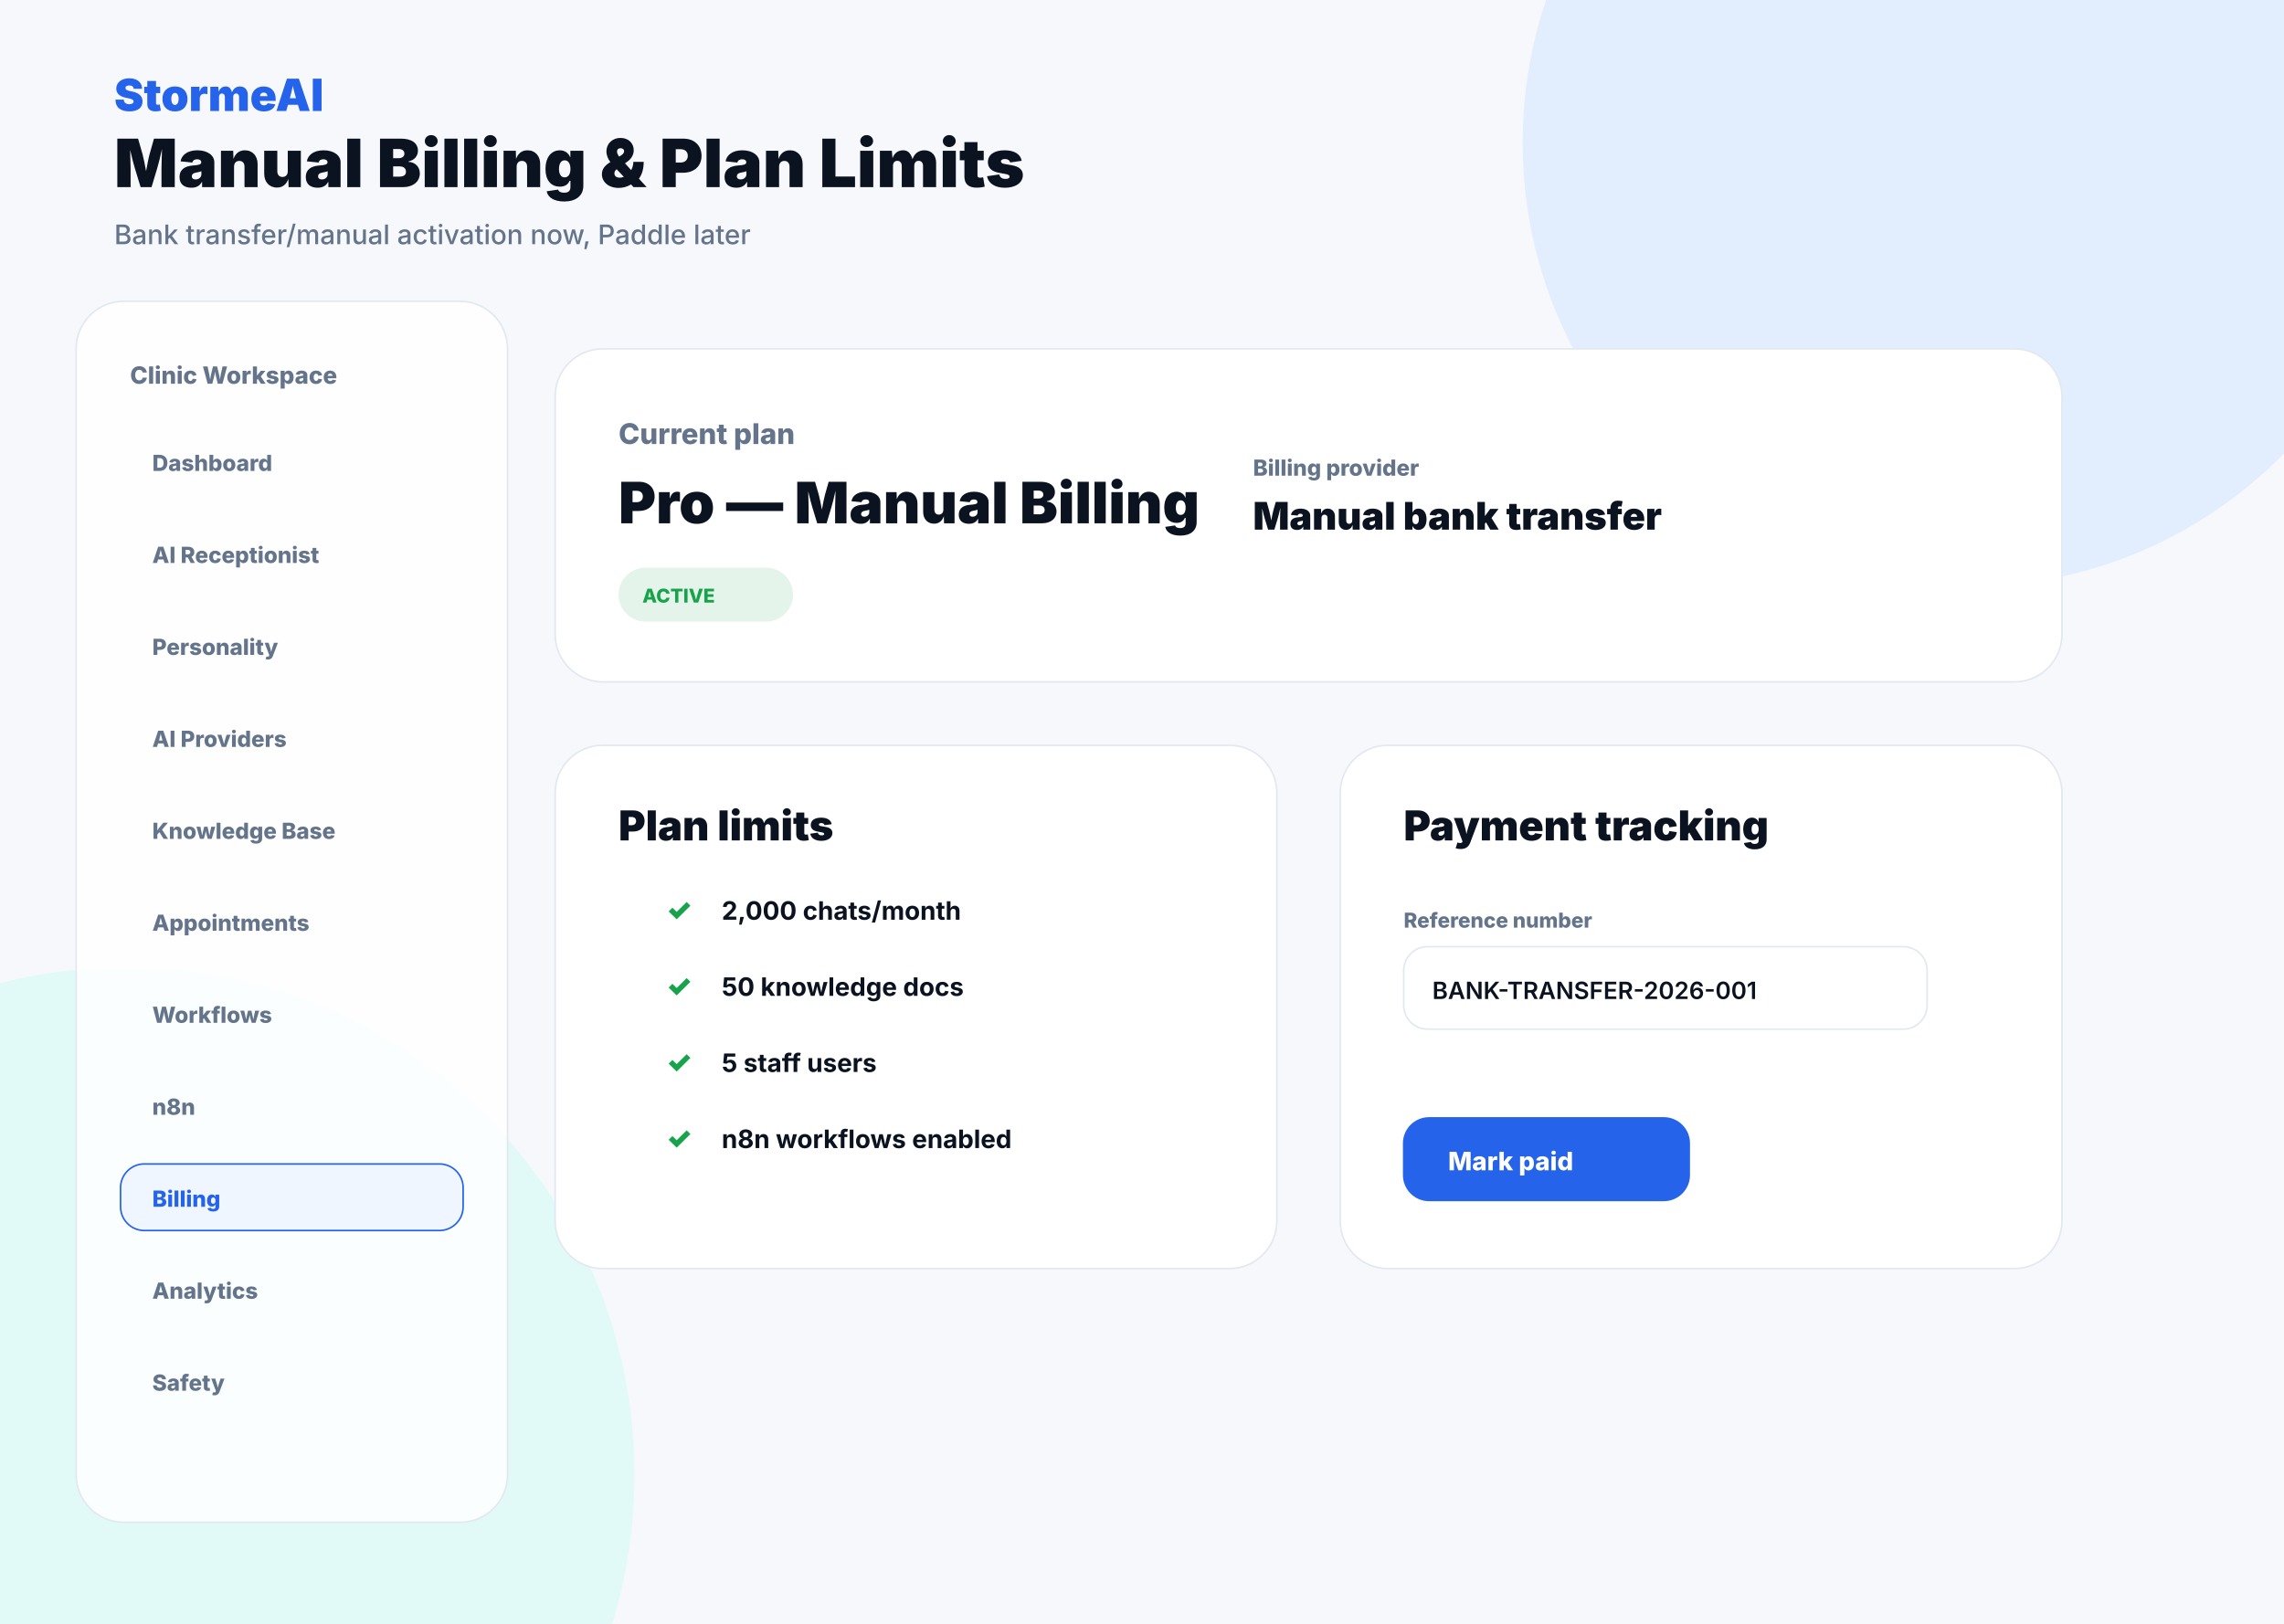
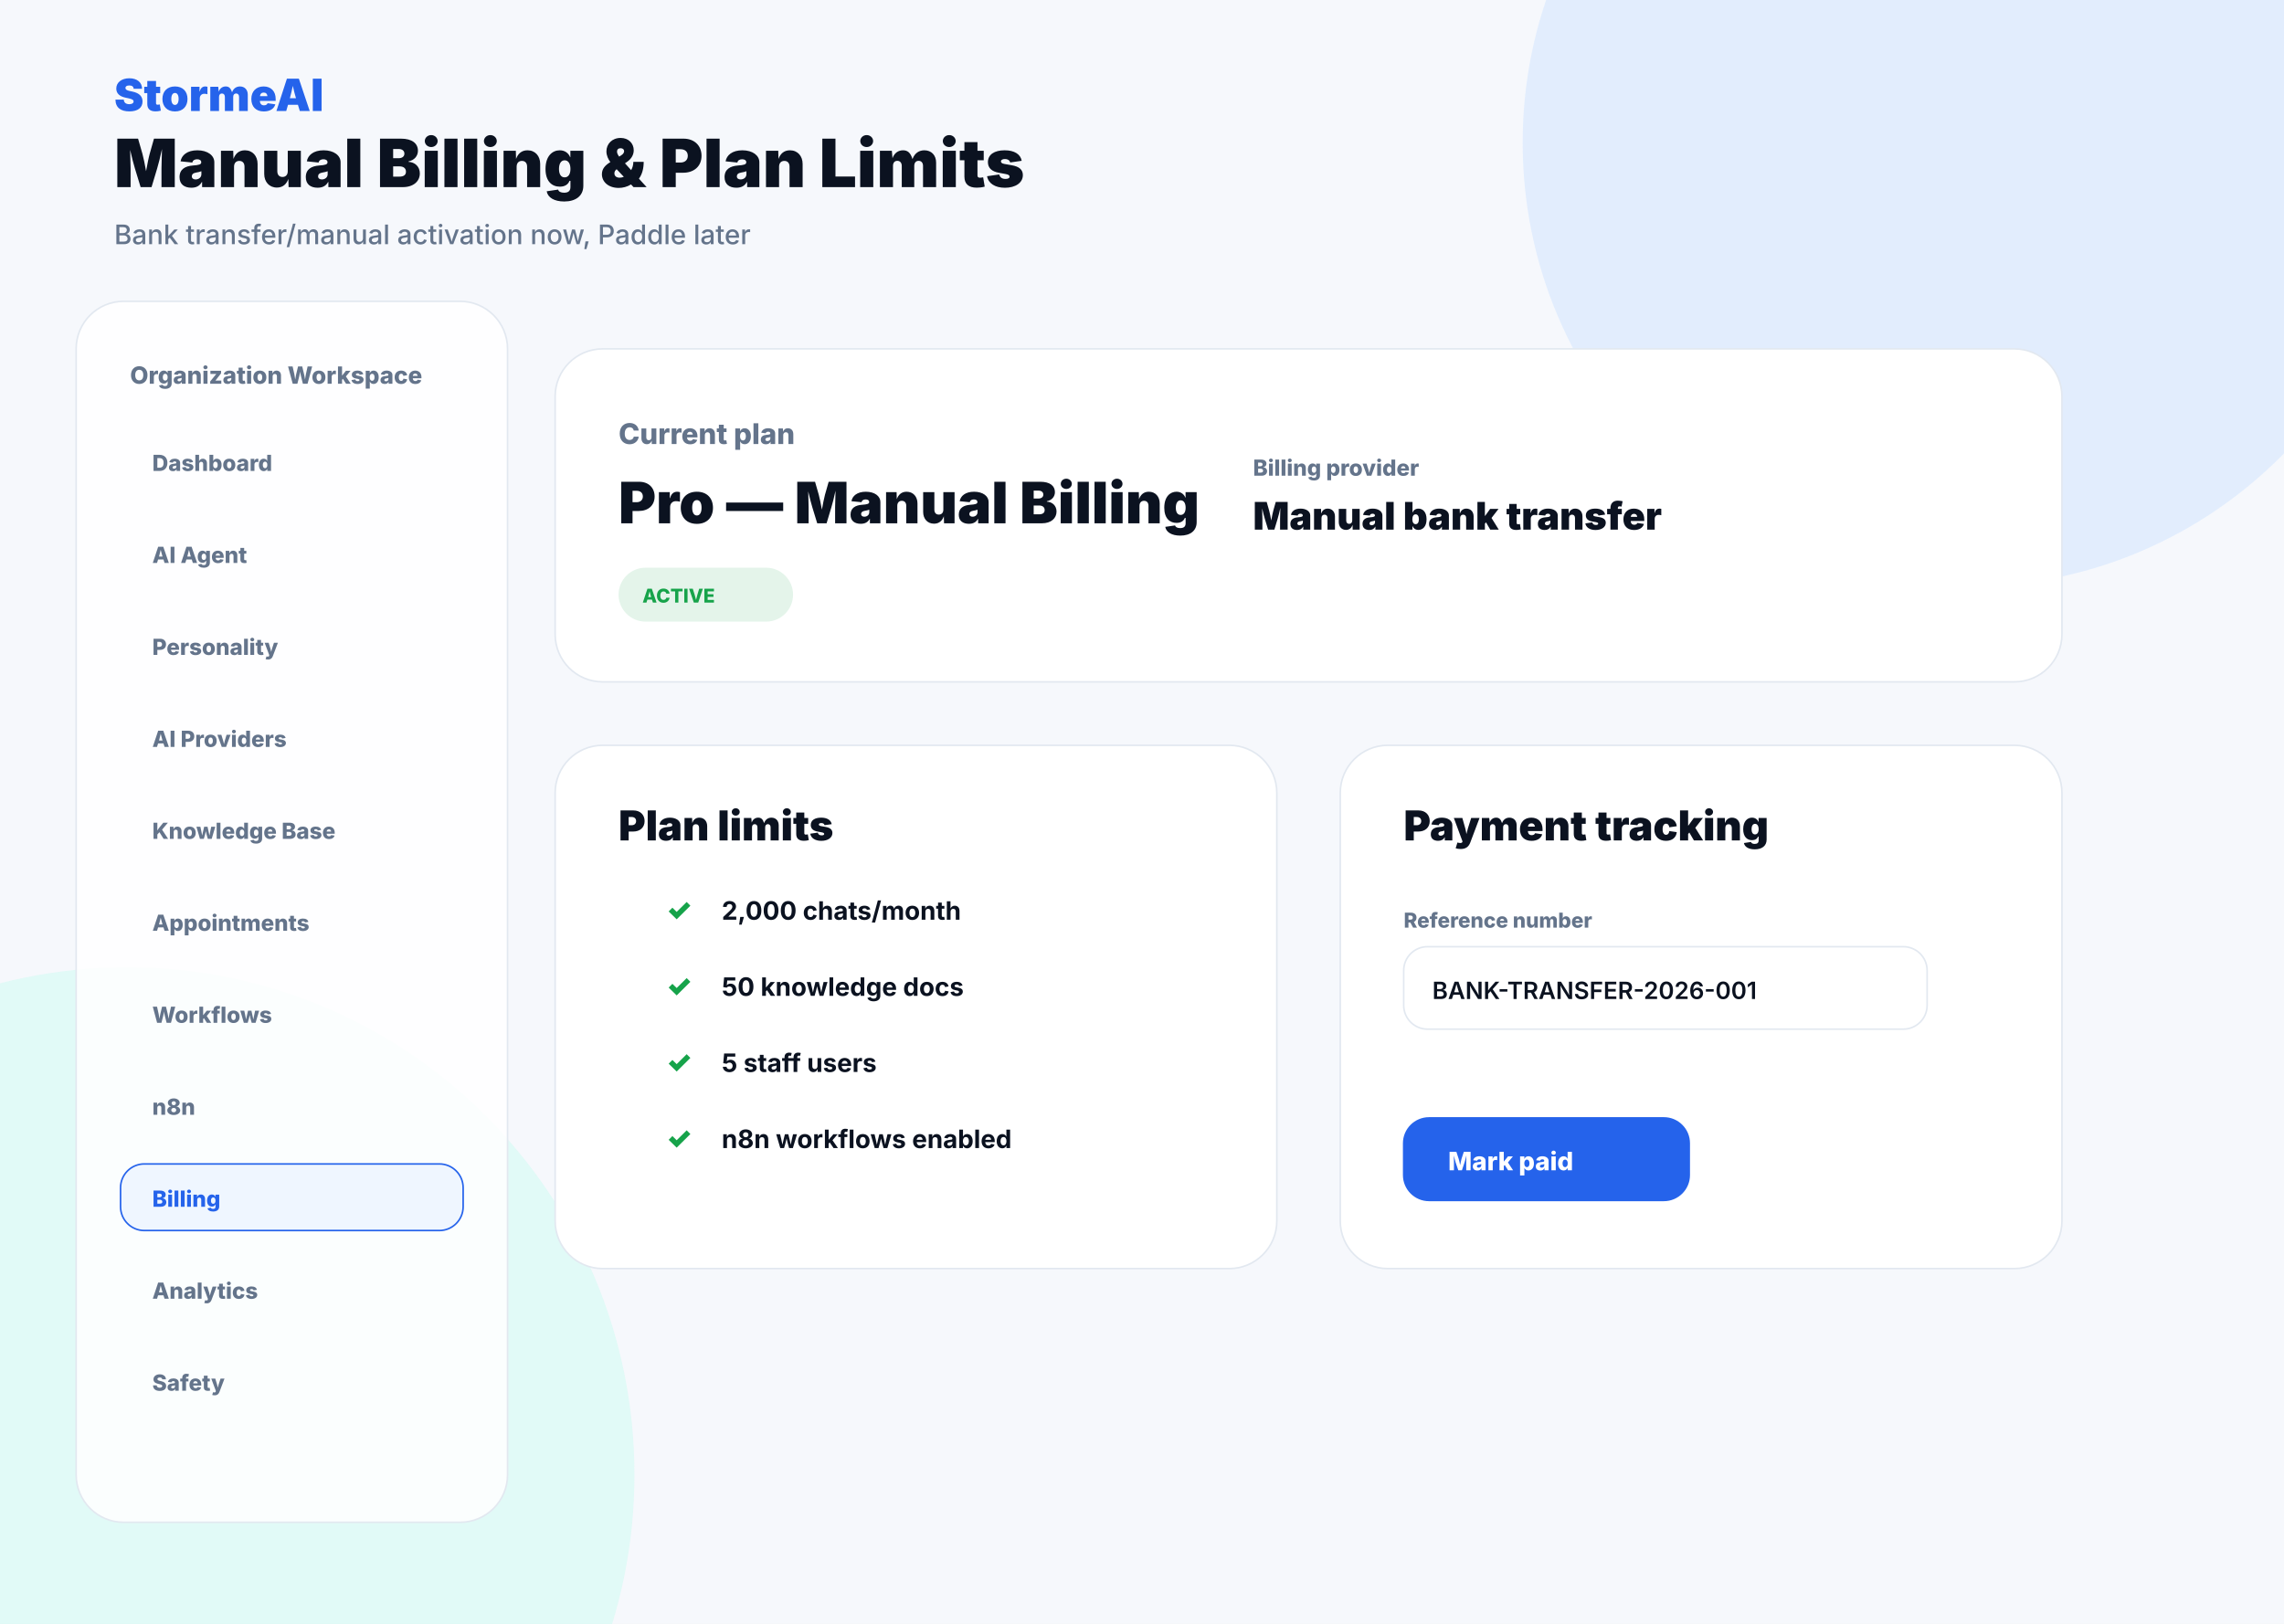
<svg xmlns="http://www.w3.org/2000/svg" width="1440" height="1024" viewBox="0 0 1440 1024" fill="none">
  <defs>
    <filter id="shadow" x="-20%" y="-20%" width="140%" height="140%">
      <feDropShadow dx="0" dy="18" stdDeviation="18" flood-color="#0F172A" flood-opacity="0.08" />
    </filter>
    <linearGradient id="hero" x1="0" y1="0" x2="1" y2="1">
      <stop stop-color="#2563EB" />
      <stop offset="1" stop-color="#14B8A6" />
    </linearGradient>
  </defs>
  <rect width="1440" height="1024" fill="#F6F8FC" />
  <circle cx="1240" cy="90" r="280" fill="#DBEAFE" opacity="0.75" />
  <circle cx="80" cy="930" r="320" fill="#CCFBF1" opacity="0.5" />
  <text x="72" y="70" font-family="Inter, Geist, Arial, sans-serif" font-size="28" font-weight="900" fill="#2563EB">StormeAI</text>
  <text x="72" y="118" font-family="Inter, Geist, Arial, sans-serif" font-size="42" font-weight="850" fill="#0B1220">Manual Billing &amp; Plan Limits</text>
  <text x="72" y="154" font-family="Inter, Geist, Arial, sans-serif" font-size="17" font-weight="500" fill="#64748B">Bank transfer/manual activation now, Paddle later</text>
  <rect x="48" y="190" width="272" height="770" rx="30" fill="rgba(255,255,255,.86)" stroke="#E2E8F0" stroke-width="1" />
-   <text x="82" y="242" font-family="Inter, Geist, Arial, sans-serif" font-size="15" font-weight="800" fill="#64748B">Clinic Workspace</text>
+   <text x="82" y="242" font-family="Inter, Geist, Arial, sans-serif" font-size="15" font-weight="800" fill="#64748B">Organization Workspace</text>
  <rect x="76" y="270" width="216" height="42" rx="15" fill="transparent" stroke="transparent" stroke-width="1" />
  <text x="96" y="297" font-family="Inter, Geist, Arial, sans-serif" font-size="14" font-weight="800" fill="#64748B">Dashboard</text>
  <rect x="76" y="328" width="216" height="42" rx="15" fill="transparent" stroke="transparent" stroke-width="1" />
-   <text x="96" y="355" font-family="Inter, Geist, Arial, sans-serif" font-size="14" font-weight="800" fill="#64748B">AI Receptionist</text>
+   <text x="96" y="355" font-family="Inter, Geist, Arial, sans-serif" font-size="14" font-weight="800" fill="#64748B">AI Agent</text>
  <rect x="76" y="386" width="216" height="42" rx="15" fill="transparent" stroke="transparent" stroke-width="1" />
  <text x="96" y="413" font-family="Inter, Geist, Arial, sans-serif" font-size="14" font-weight="800" fill="#64748B">Personality</text>
  <rect x="76" y="444" width="216" height="42" rx="15" fill="transparent" stroke="transparent" stroke-width="1" />
  <text x="96" y="471" font-family="Inter, Geist, Arial, sans-serif" font-size="14" font-weight="800" fill="#64748B">AI Providers</text>
  <rect x="76" y="502" width="216" height="42" rx="15" fill="transparent" stroke="transparent" stroke-width="1" />
  <text x="96" y="529" font-family="Inter, Geist, Arial, sans-serif" font-size="14" font-weight="800" fill="#64748B">Knowledge Base</text>
  <rect x="76" y="560" width="216" height="42" rx="15" fill="transparent" stroke="transparent" stroke-width="1" />
  <text x="96" y="587" font-family="Inter, Geist, Arial, sans-serif" font-size="14" font-weight="800" fill="#64748B">Appointments</text>
  <rect x="76" y="618" width="216" height="42" rx="15" fill="transparent" stroke="transparent" stroke-width="1" />
  <text x="96" y="645" font-family="Inter, Geist, Arial, sans-serif" font-size="14" font-weight="800" fill="#64748B">Workflows</text>
  <rect x="76" y="676" width="216" height="42" rx="15" fill="transparent" stroke="transparent" stroke-width="1" />
  <text x="96" y="703" font-family="Inter, Geist, Arial, sans-serif" font-size="14" font-weight="800" fill="#64748B">n8n</text>
  <rect x="76" y="734" width="216" height="42" rx="15" fill="#EFF6FF" stroke="#2563EB" stroke-width="1" />
  <text x="96" y="761" font-family="Inter, Geist, Arial, sans-serif" font-size="14" font-weight="800" fill="#2563EB">Billing</text>
  <rect x="76" y="792" width="216" height="42" rx="15" fill="transparent" stroke="transparent" stroke-width="1" />
  <text x="96" y="819" font-family="Inter, Geist, Arial, sans-serif" font-size="14" font-weight="800" fill="#64748B">Analytics</text>
  <rect x="76" y="850" width="216" height="42" rx="15" fill="transparent" stroke="transparent" stroke-width="1" />
  <text x="96" y="877" font-family="Inter, Geist, Arial, sans-serif" font-size="14" font-weight="800" fill="#64748B">Safety</text>
  <rect x="350" y="220" width="950" height="210" rx="30" fill="#FFFFFF" stroke="#E2E8F0" stroke-width="1" />
  <text x="390" y="280" font-family="Inter, Geist, Arial, sans-serif" font-size="18" font-weight="800" fill="#64748B">Current plan</text>
  <text x="390" y="330" font-family="Inter, Geist, Arial, sans-serif" font-size="36" font-weight="900" fill="#0B1220">Pro — Manual Billing</text>
  <rect x="390" y="358" width="110" height="34" rx="17" fill="#16A34A" opacity="0.12" />
  <text x="405" y="380" font-family="Inter, Arial" font-size="12" font-weight="800" fill="#16A34A">ACTIVE</text>
  <text x="790" y="300" font-family="Inter, Geist, Arial, sans-serif" font-size="14" font-weight="800" fill="#64748B">Billing provider</text>
  <text x="790" y="334" font-family="Inter, Geist, Arial, sans-serif" font-size="24" font-weight="850" fill="#0B1220">Manual bank transfer</text>
  <rect x="350" y="470" width="455" height="330" rx="30" fill="#FFFFFF" stroke="#E2E8F0" stroke-width="1" />
  <text x="390" y="530" font-family="Inter, Geist, Arial, sans-serif" font-size="26" font-weight="900" fill="#0B1220">Plan limits</text>
  <text x="420" y="580" font-family="Inter, Geist, Arial, sans-serif" font-size="18" font-weight="900" fill="#16A34A">✓</text>
  <text x="455" y="580" font-family="Inter, Geist, Arial, sans-serif" font-size="16" font-weight="750" fill="#0B1220">2,000 chats/month</text>
  <text x="420" y="628" font-family="Inter, Geist, Arial, sans-serif" font-size="18" font-weight="900" fill="#16A34A">✓</text>
  <text x="455" y="628" font-family="Inter, Geist, Arial, sans-serif" font-size="16" font-weight="750" fill="#0B1220">50 knowledge docs</text>
  <text x="420" y="676" font-family="Inter, Geist, Arial, sans-serif" font-size="18" font-weight="900" fill="#16A34A">✓</text>
  <text x="455" y="676" font-family="Inter, Geist, Arial, sans-serif" font-size="16" font-weight="750" fill="#0B1220">5 staff users</text>
  <text x="420" y="724" font-family="Inter, Geist, Arial, sans-serif" font-size="18" font-weight="900" fill="#16A34A">✓</text>
  <text x="455" y="724" font-family="Inter, Geist, Arial, sans-serif" font-size="16" font-weight="750" fill="#0B1220">n8n workflows enabled</text>
  <rect x="845" y="470" width="455" height="330" rx="30" fill="#FFFFFF" stroke="#E2E8F0" stroke-width="1" />
  <text x="885" y="530" font-family="Inter, Geist, Arial, sans-serif" font-size="26" font-weight="900" fill="#0B1220">Payment tracking</text>
  <text x="885" y="585" font-family="Inter, Geist, Arial, sans-serif" font-size="13" font-weight="800" fill="#64748B">Reference number</text>
  <rect x="885" y="597" width="330" height="52" rx="15" fill="#FFFFFF" stroke="#E2E8F0" stroke-width="1" />
  <text x="903" y="630" font-family="Inter, Geist, Arial, sans-serif" font-size="15" font-weight="600" fill="#0B1220">BANK-TRANSFER-2026-001</text>
  <rect x="885" y="705" width="180" height="52" rx="16" fill="#2563EB" stroke="#2563EB" stroke-width="1" />
  <text x="913" y="738" font-family="Inter, Geist, Arial, sans-serif" font-size="16" font-weight="800" fill="#FFF">Mark paid</text>
</svg>
